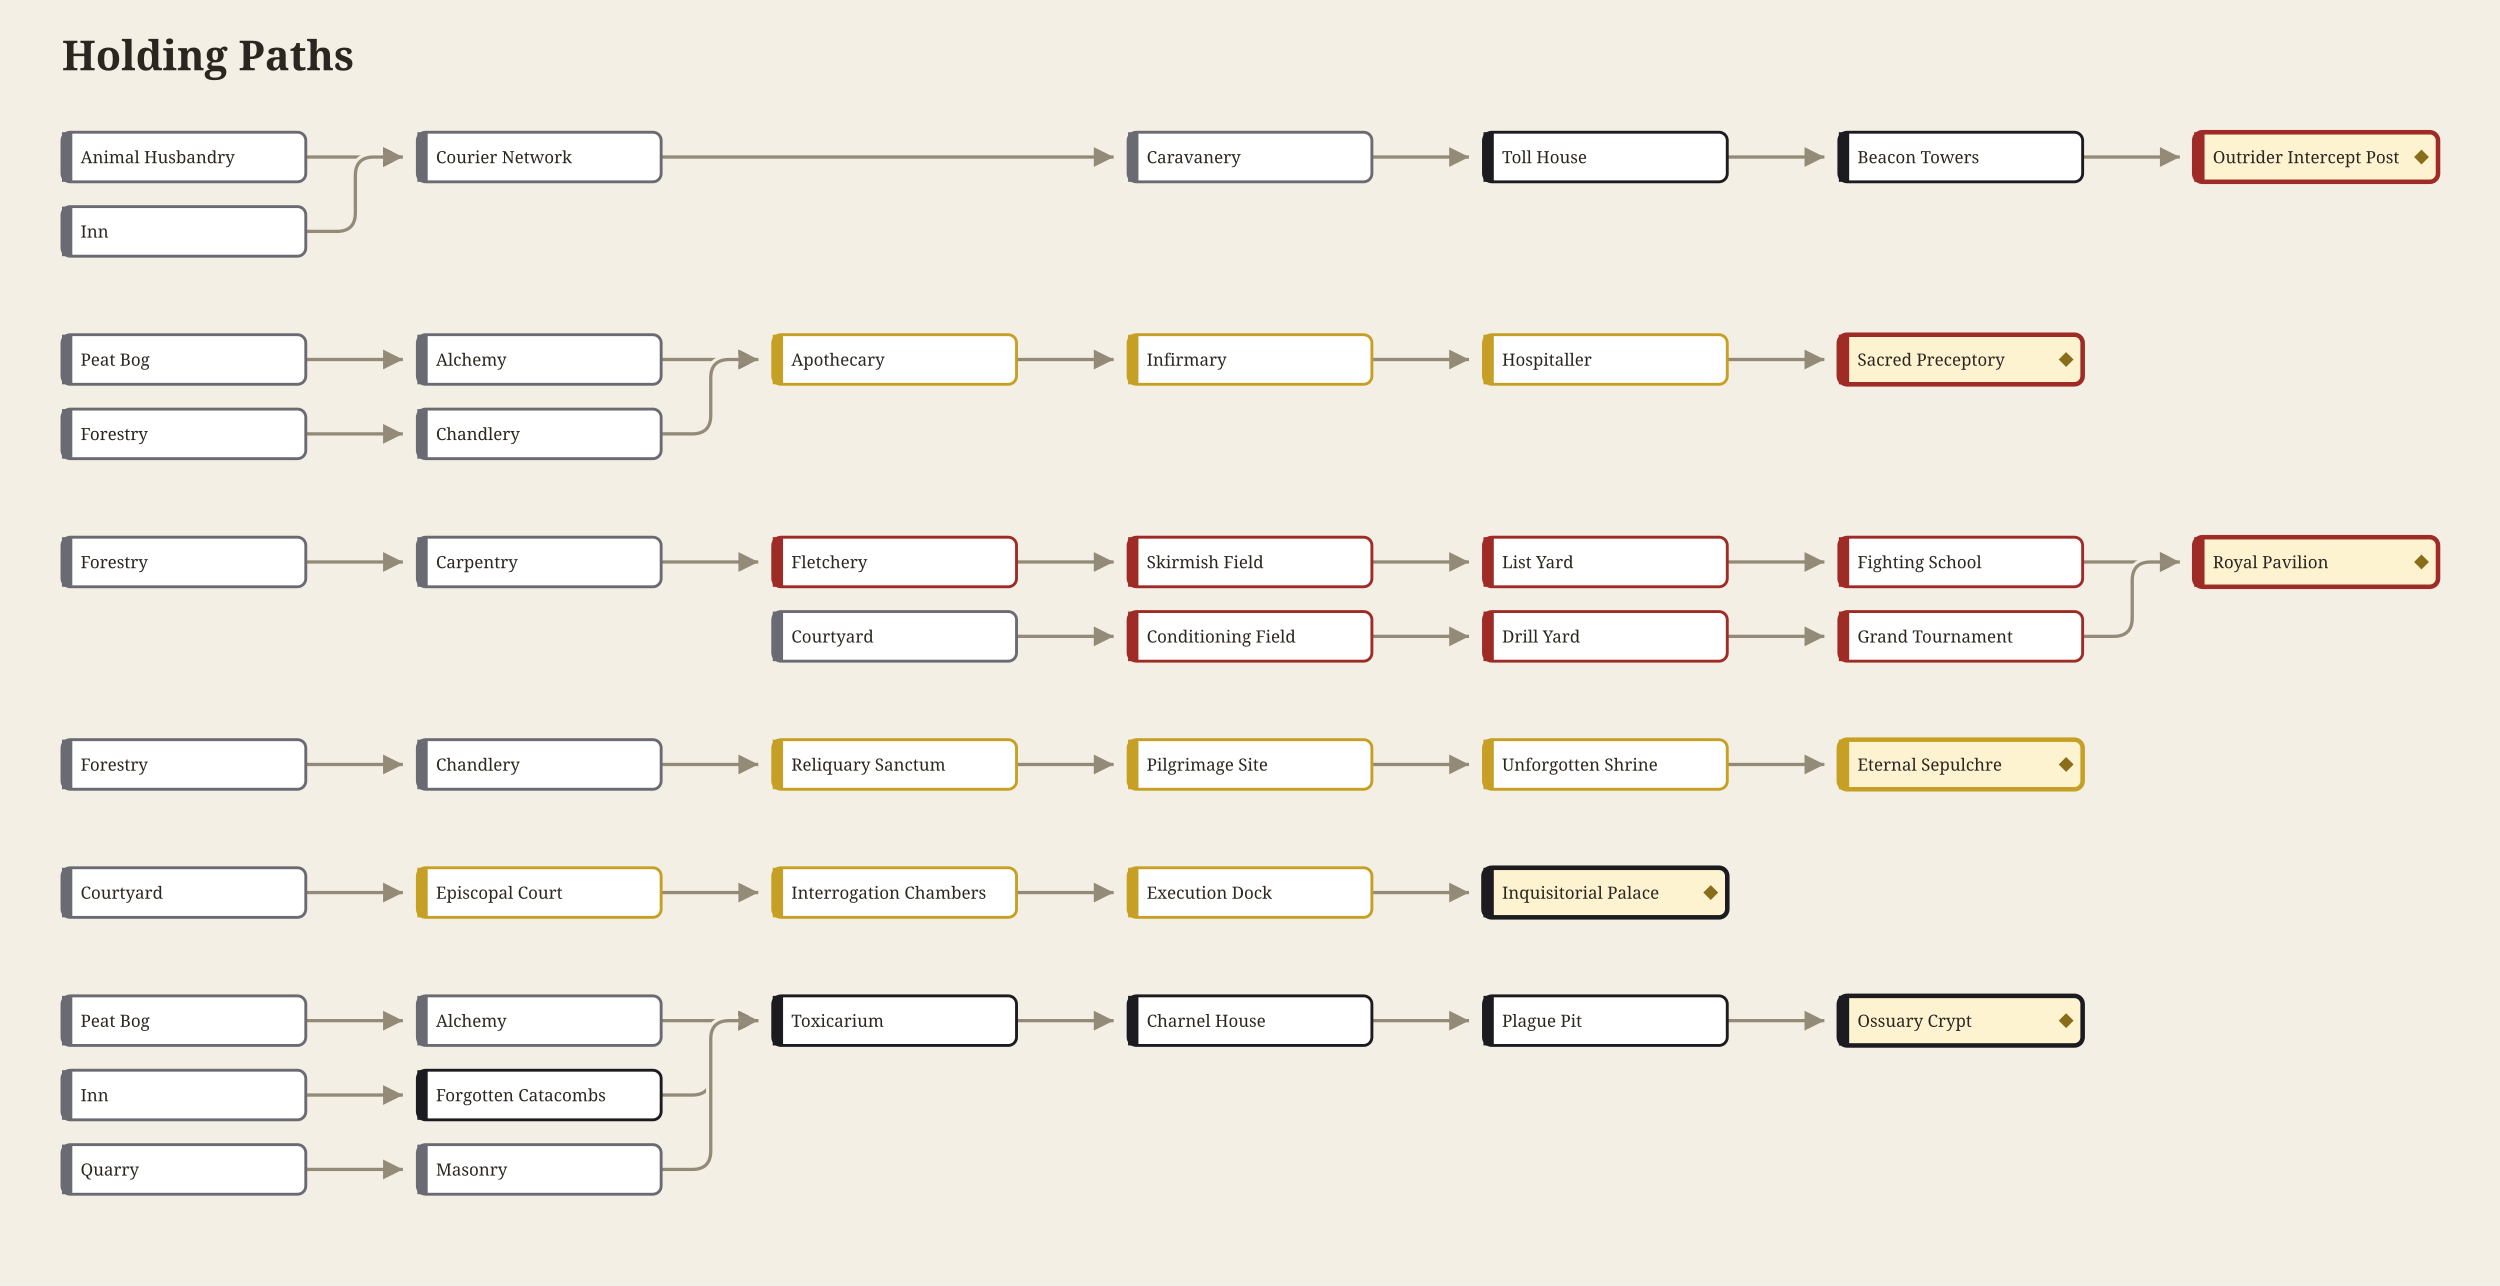
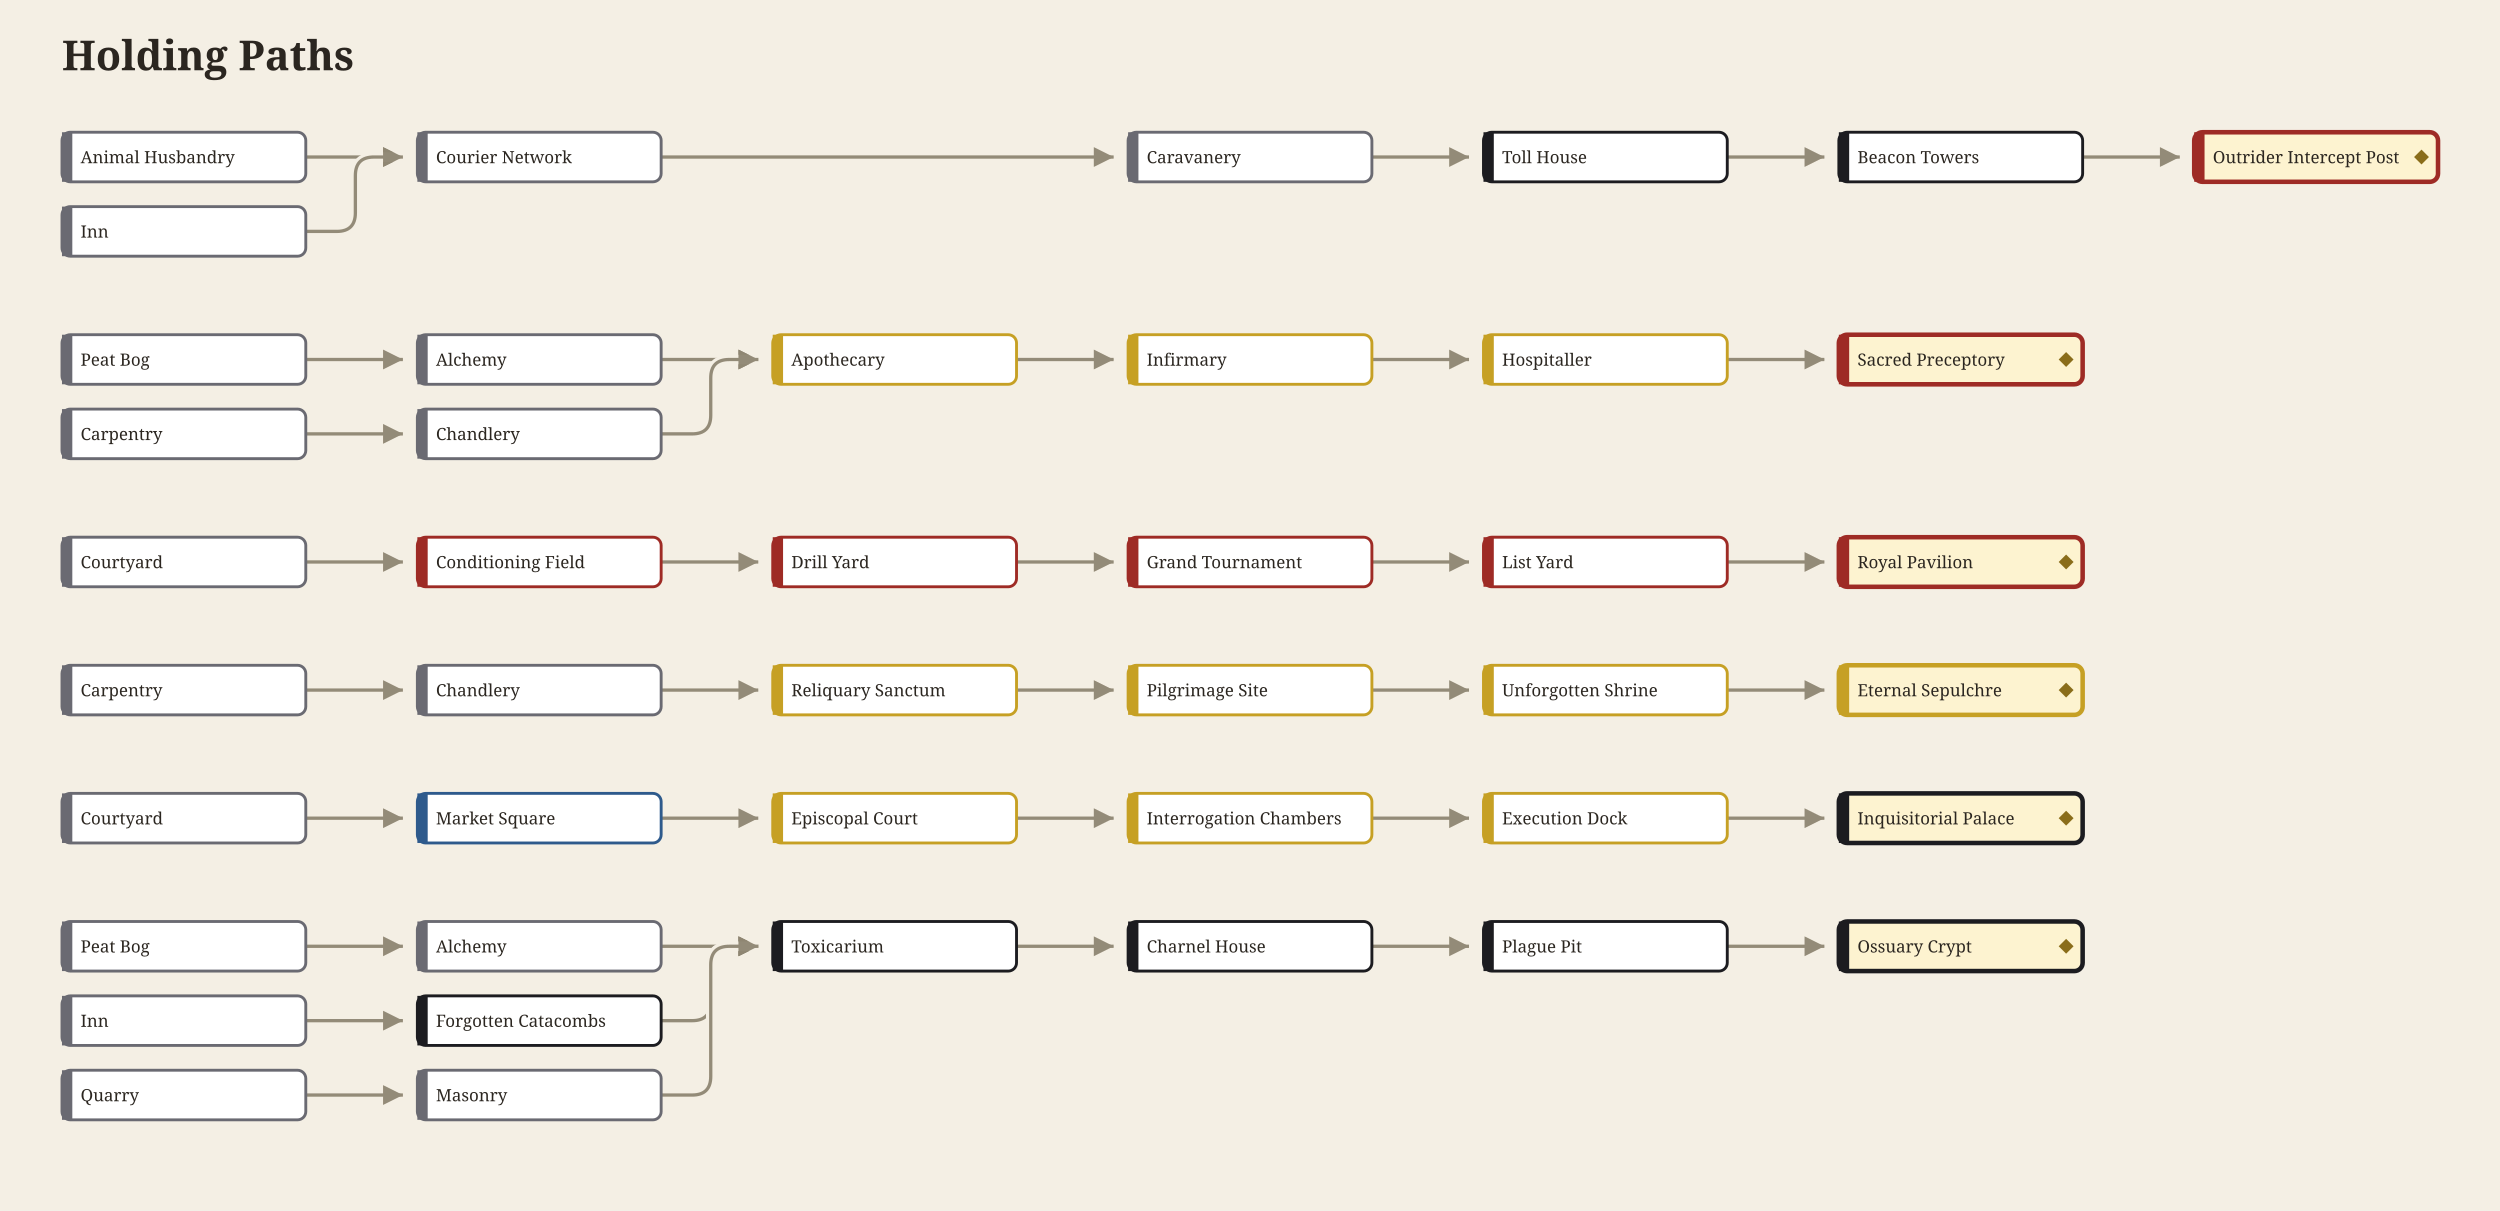
- <svg xmlns="http://www.w3.org/2000/svg" width="1210" height="622" viewBox="0 0 1210 622" font-family="Georgia, serif">
-   <rect width="1210" height="622" fill="#f4efe4" />
+ <svg xmlns="http://www.w3.org/2000/svg" width="1210" height="586" viewBox="0 0 1210 586" font-family="Georgia, serif">
+   <rect width="1210" height="586" fill="#f4efe4" />
  <defs>
    <marker id="arw-2E5A8C" markerWidth="7" markerHeight="7" refX="6" refY="3" orient="auto">
      <path d="M0,0 L6,3 L0,6 Z" fill="#2E5A8C" />
    </marker>
    <marker id="arw-9E2B25" markerWidth="7" markerHeight="7" refX="6" refY="3" orient="auto">
      <path d="M0,0 L6,3 L0,6 Z" fill="#9E2B25" />
    </marker>
    <marker id="arw-1c9c8c" markerWidth="7" markerHeight="7" refX="6" refY="3" orient="auto">
      <path d="M0,0 L6,3 L0,6 Z" fill="#1c9c8c" />
    </marker>
    <marker id="arw-C6A024" markerWidth="7" markerHeight="7" refX="6" refY="3" orient="auto">
      <path d="M0,0 L6,3 L0,6 Z" fill="#C6A024" />
    </marker>
    <marker id="arw-6A3D8F" markerWidth="7" markerHeight="7" refX="6" refY="3" orient="auto">
      <path d="M0,0 L6,3 L0,6 Z" fill="#6A3D8F" />
    </marker>
    <marker id="arw-CC6A1A" markerWidth="7" markerHeight="7" refX="6" refY="3" orient="auto">
      <path d="M0,0 L6,3 L0,6 Z" fill="#CC6A1A" />
    </marker>
    <marker id="arw-3a7d3a" markerWidth="7" markerHeight="7" refX="6" refY="3" orient="auto">
      <path d="M0,0 L6,3 L0,6 Z" fill="#3a7d3a" />
    </marker>
    <marker id="arw-b5347a" markerWidth="7" markerHeight="7" refX="6" refY="3" orient="auto">
      <path d="M0,0 L6,3 L0,6 Z" fill="#b5347a" />
    </marker>
    <marker id="arw-2b6f9e" markerWidth="7" markerHeight="7" refX="6" refY="3" orient="auto">
      <path d="M0,0 L6,3 L0,6 Z" fill="#2b6f9e" />
    </marker>
    <marker id="arw-8a6d1a" markerWidth="7" markerHeight="7" refX="6" refY="3" orient="auto">
      <path d="M0,0 L6,3 L0,6 Z" fill="#8a6d1a" />
    </marker>
    <marker id="arw-5f5647" markerWidth="7" markerHeight="7" refX="6" refY="3" orient="auto">
      <path d="M0,0 L6,3 L0,6 Z" fill="#5f5647" />
    </marker>
    <marker id="arw-7a2ea0" markerWidth="7" markerHeight="7" refX="6" refY="3" orient="auto">
      <path d="M0,0 L6,3 L0,6 Z" fill="#7a2ea0" />
    </marker>
    <marker id="arw-0f8a7e" markerWidth="7" markerHeight="7" refX="6" refY="3" orient="auto">
      <path d="M0,0 L6,3 L0,6 Z" fill="#0f8a7e" />
    </marker>
    <marker id="arw-a83232" markerWidth="7" markerHeight="7" refX="6" refY="3" orient="auto">
      <path d="M0,0 L6,3 L0,6 Z" fill="#a83232" />
    </marker>
    <marker id="arw-8f8672" markerWidth="7" markerHeight="7" refX="6" refY="3" orient="auto">
      <path d="M0,0 L6,3 L0,6 Z" fill="#8f8672" />
    </marker>
  </defs>
  <text x="30" y="34" font-size="20" font-weight="bold" fill="#2b2620">Holding Paths</text>
  <path d="M148,76 L195,76" fill="none" stroke="#f4efe4" stroke-width="4.6" opacity="1" />
  <path d="M148,76 L195,76" fill="none" stroke="#8f8672" stroke-width="1.6" opacity="0.95" marker-end="url(#arw-8f8672)" />
  <path d="M148,112 L163,112 Q172,112 172,103 L172,85 Q172,76 181,76 L195,76" fill="none" stroke="#f4efe4" stroke-width="4.6" opacity="1" />
  <path d="M148,112 L163,112 Q172,112 172,103 L172,85 Q172,76 181,76 L195,76" fill="none" stroke="#8f8672" stroke-width="1.6" opacity="0.95" marker-end="url(#arw-8f8672)" />
  <path d="M320,76 L539,76" fill="none" stroke="#f4efe4" stroke-width="4.6" opacity="1" />
  <path d="M320,76 L539,76" fill="none" stroke="#8f8672" stroke-width="1.6" opacity="0.95" marker-end="url(#arw-8f8672)" />
  <path d="M664,76 L711,76" fill="none" stroke="#f4efe4" stroke-width="4.6" opacity="1" />
  <path d="M664,76 L711,76" fill="none" stroke="#8f8672" stroke-width="1.6" opacity="0.95" marker-end="url(#arw-8f8672)" />
  <path d="M836,76 L883,76" fill="none" stroke="#f4efe4" stroke-width="4.6" opacity="1" />
  <path d="M836,76 L883,76" fill="none" stroke="#8f8672" stroke-width="1.6" opacity="0.95" marker-end="url(#arw-8f8672)" />
  <path d="M1008,76 L1055,76" fill="none" stroke="#f4efe4" stroke-width="4.6" opacity="1" />
  <path d="M1008,76 L1055,76" fill="none" stroke="#8f8672" stroke-width="1.6" opacity="0.95" marker-end="url(#arw-8f8672)" />
  <rect x="30" y="64" width="118" height="24" rx="4" fill="#ffffff" stroke="#6a6a72" stroke-width="1.4" />
  <rect x="30" y="64" width="5" height="24" fill="#6a6a72" />
  <text x="39" y="79" font-size="8.2" fill="#2b2620">Animal Husbandry</text>
  <rect x="30" y="100" width="118" height="24" rx="4" fill="#ffffff" stroke="#6a6a72" stroke-width="1.4" />
  <rect x="30" y="100" width="5" height="24" fill="#6a6a72" />
  <text x="39" y="115" font-size="8.2" fill="#2b2620">Inn</text>
  <rect x="202" y="64" width="118" height="24" rx="4" fill="#ffffff" stroke="#6a6a72" stroke-width="1.4" />
  <rect x="202" y="64" width="5" height="24" fill="#6a6a72" />
  <text x="211" y="79" font-size="8.2" fill="#2b2620">Courier Network</text>
  <rect x="546" y="64" width="118" height="24" rx="4" fill="#ffffff" stroke="#6a6a72" stroke-width="1.4" />
  <rect x="546" y="64" width="5" height="24" fill="#6a6a72" />
  <text x="555" y="79" font-size="8.2" fill="#2b2620">Caravanery</text>
  <rect x="718" y="64" width="118" height="24" rx="4" fill="#ffffff" stroke="#1c1c20" stroke-width="1.4" />
  <rect x="718" y="64" width="5" height="24" fill="#1c1c20" />
  <text x="727" y="79" font-size="8.2" fill="#2b2620">Toll House</text>
  <rect x="890" y="64" width="118" height="24" rx="4" fill="#ffffff" stroke="#1c1c20" stroke-width="1.4" />
  <rect x="890" y="64" width="5" height="24" fill="#1c1c20" />
  <text x="899" y="79" font-size="8.2" fill="#2b2620">Beacon Towers</text>
  <rect x="1062" y="64" width="118" height="24" rx="4" fill="#fdf3d0" stroke="#9E2B25" stroke-width="2.2" />
  <rect x="1062" y="64" width="5" height="24" fill="#9E2B25" />
  <text x="1071" y="79" font-size="8.2" fill="#2b2620">Outrider Intercept Post</text>
  <polygon points="1172.0,72.4 1175.6,76.0 1172.0,79.6 1168.4,76.0" fill="#8a6d1a" />
  <path d="M148,174 L195,174" fill="none" stroke="#f4efe4" stroke-width="4.6" opacity="1" />
  <path d="M148,174 L195,174" fill="none" stroke="#8f8672" stroke-width="1.6" opacity="0.95" marker-end="url(#arw-8f8672)" />
  <path d="M148,210 L195,210" fill="none" stroke="#f4efe4" stroke-width="4.6" opacity="1" />
  <path d="M148,210 L195,210" fill="none" stroke="#8f8672" stroke-width="1.6" opacity="0.95" marker-end="url(#arw-8f8672)" />
  <path d="M320,174 L367,174" fill="none" stroke="#f4efe4" stroke-width="4.6" opacity="1" />
  <path d="M320,174 L367,174" fill="none" stroke="#8f8672" stroke-width="1.6" opacity="0.95" marker-end="url(#arw-8f8672)" />
  <path d="M320,210 L335,210 Q344,210 344,201 L344,183 Q344,174 353,174 L367,174" fill="none" stroke="#f4efe4" stroke-width="4.6" opacity="1" />
  <path d="M320,210 L335,210 Q344,210 344,201 L344,183 Q344,174 353,174 L367,174" fill="none" stroke="#8f8672" stroke-width="1.6" opacity="0.95" marker-end="url(#arw-8f8672)" />
  <path d="M492,174 L539,174" fill="none" stroke="#f4efe4" stroke-width="4.6" opacity="1" />
  <path d="M492,174 L539,174" fill="none" stroke="#8f8672" stroke-width="1.6" opacity="0.95" marker-end="url(#arw-8f8672)" />
  <path d="M664,174 L711,174" fill="none" stroke="#f4efe4" stroke-width="4.6" opacity="1" />
  <path d="M664,174 L711,174" fill="none" stroke="#8f8672" stroke-width="1.6" opacity="0.95" marker-end="url(#arw-8f8672)" />
  <path d="M836,174 L883,174" fill="none" stroke="#f4efe4" stroke-width="4.6" opacity="1" />
  <path d="M836,174 L883,174" fill="none" stroke="#8f8672" stroke-width="1.6" opacity="0.95" marker-end="url(#arw-8f8672)" />
  <rect x="30" y="162" width="118" height="24" rx="4" fill="#ffffff" stroke="#6a6a72" stroke-width="1.4" />
  <rect x="30" y="162" width="5" height="24" fill="#6a6a72" />
  <text x="39" y="177" font-size="8.2" fill="#2b2620">Peat Bog</text>
  <rect x="30" y="198" width="118" height="24" rx="4" fill="#ffffff" stroke="#6a6a72" stroke-width="1.4" />
  <rect x="30" y="198" width="5" height="24" fill="#6a6a72" />
-   <text x="39" y="213" font-size="8.2" fill="#2b2620">Forestry</text>
+   <text x="39" y="213" font-size="8.2" fill="#2b2620">Carpentry</text>
  <rect x="202" y="162" width="118" height="24" rx="4" fill="#ffffff" stroke="#6a6a72" stroke-width="1.4" />
  <rect x="202" y="162" width="5" height="24" fill="#6a6a72" />
  <text x="211" y="177" font-size="8.2" fill="#2b2620">Alchemy</text>
  <rect x="202" y="198" width="118" height="24" rx="4" fill="#ffffff" stroke="#6a6a72" stroke-width="1.4" />
  <rect x="202" y="198" width="5" height="24" fill="#6a6a72" />
  <text x="211" y="213" font-size="8.2" fill="#2b2620">Chandlery</text>
  <rect x="374" y="162" width="118" height="24" rx="4" fill="#ffffff" stroke="#C6A024" stroke-width="1.4" />
  <rect x="374" y="162" width="5" height="24" fill="#C6A024" />
  <text x="383" y="177" font-size="8.2" fill="#2b2620">Apothecary</text>
  <rect x="546" y="162" width="118" height="24" rx="4" fill="#ffffff" stroke="#C6A024" stroke-width="1.4" />
  <rect x="546" y="162" width="5" height="24" fill="#C6A024" />
  <text x="555" y="177" font-size="8.2" fill="#2b2620">Infirmary</text>
  <rect x="718" y="162" width="118" height="24" rx="4" fill="#ffffff" stroke="#C6A024" stroke-width="1.4" />
  <rect x="718" y="162" width="5" height="24" fill="#C6A024" />
  <text x="727" y="177" font-size="8.2" fill="#2b2620">Hospitaller</text>
  <rect x="890" y="162" width="118" height="24" rx="4" fill="#fdf3d0" stroke="#9E2B25" stroke-width="2.2" />
  <rect x="890" y="162" width="5" height="24" fill="#9E2B25" />
  <text x="899" y="177" font-size="8.2" fill="#2b2620">Sacred Preceptory</text>
  <polygon points="1000.0,170.4 1003.6,174.0 1000.0,177.6 996.4,174.0" fill="#8a6d1a" />
  <path d="M148,272 L195,272" fill="none" stroke="#f4efe4" stroke-width="4.6" opacity="1" />
  <path d="M148,272 L195,272" fill="none" stroke="#8f8672" stroke-width="1.6" opacity="0.95" marker-end="url(#arw-8f8672)" />
  <path d="M320,272 L367,272" fill="none" stroke="#f4efe4" stroke-width="4.6" opacity="1" />
  <path d="M320,272 L367,272" fill="none" stroke="#8f8672" stroke-width="1.6" opacity="0.95" marker-end="url(#arw-8f8672)" />
  <path d="M492,272 L539,272" fill="none" stroke="#f4efe4" stroke-width="4.6" opacity="1" />
  <path d="M492,272 L539,272" fill="none" stroke="#8f8672" stroke-width="1.6" opacity="0.95" marker-end="url(#arw-8f8672)" />
-   <path d="M492,308 L539,308" fill="none" stroke="#f4efe4" stroke-width="4.6" opacity="1" />
-   <path d="M492,308 L539,308" fill="none" stroke="#8f8672" stroke-width="1.6" opacity="0.95" marker-end="url(#arw-8f8672)" />
  <path d="M664,272 L711,272" fill="none" stroke="#f4efe4" stroke-width="4.6" opacity="1" />
  <path d="M664,272 L711,272" fill="none" stroke="#8f8672" stroke-width="1.6" opacity="0.95" marker-end="url(#arw-8f8672)" />
-   <path d="M664,308 L711,308" fill="none" stroke="#f4efe4" stroke-width="4.6" opacity="1" />
-   <path d="M664,308 L711,308" fill="none" stroke="#8f8672" stroke-width="1.6" opacity="0.95" marker-end="url(#arw-8f8672)" />
  <path d="M836,272 L883,272" fill="none" stroke="#f4efe4" stroke-width="4.6" opacity="1" />
  <path d="M836,272 L883,272" fill="none" stroke="#8f8672" stroke-width="1.6" opacity="0.95" marker-end="url(#arw-8f8672)" />
-   <path d="M836,308 L883,308" fill="none" stroke="#f4efe4" stroke-width="4.6" opacity="1" />
-   <path d="M836,308 L883,308" fill="none" stroke="#8f8672" stroke-width="1.6" opacity="0.95" marker-end="url(#arw-8f8672)" />
-   <path d="M1008,272 L1055,272" fill="none" stroke="#f4efe4" stroke-width="4.6" opacity="1" />
-   <path d="M1008,272 L1055,272" fill="none" stroke="#8f8672" stroke-width="1.6" opacity="0.95" marker-end="url(#arw-8f8672)" />
-   <path d="M1008,308 L1023,308 Q1032,308 1032,299 L1032,281 Q1032,272 1041,272 L1055,272" fill="none" stroke="#f4efe4" stroke-width="4.6" opacity="1" />
-   <path d="M1008,308 L1023,308 Q1032,308 1032,299 L1032,281 Q1032,272 1041,272 L1055,272" fill="none" stroke="#8f8672" stroke-width="1.6" opacity="0.95" marker-end="url(#arw-8f8672)" />
  <rect x="30" y="260" width="118" height="24" rx="4" fill="#ffffff" stroke="#6a6a72" stroke-width="1.4" />
  <rect x="30" y="260" width="5" height="24" fill="#6a6a72" />
-   <text x="39" y="275" font-size="8.2" fill="#2b2620">Forestry</text>
-   <rect x="202" y="260" width="118" height="24" rx="4" fill="#ffffff" stroke="#6a6a72" stroke-width="1.4" />
-   <rect x="202" y="260" width="5" height="24" fill="#6a6a72" />
-   <text x="211" y="275" font-size="8.2" fill="#2b2620">Carpentry</text>
+   <text x="39" y="275" font-size="8.2" fill="#2b2620">Courtyard</text>
+   <rect x="202" y="260" width="118" height="24" rx="4" fill="#ffffff" stroke="#9E2B25" stroke-width="1.4" />
+   <rect x="202" y="260" width="5" height="24" fill="#9E2B25" />
+   <text x="211" y="275" font-size="8.2" fill="#2b2620">Conditioning Field</text>
  <rect x="374" y="260" width="118" height="24" rx="4" fill="#ffffff" stroke="#9E2B25" stroke-width="1.4" />
  <rect x="374" y="260" width="5" height="24" fill="#9E2B25" />
-   <text x="383" y="275" font-size="8.2" fill="#2b2620">Fletchery</text>
-   <rect x="374" y="296" width="118" height="24" rx="4" fill="#ffffff" stroke="#6a6a72" stroke-width="1.4" />
-   <rect x="374" y="296" width="5" height="24" fill="#6a6a72" />
-   <text x="383" y="311" font-size="8.2" fill="#2b2620">Courtyard</text>
+   <text x="383" y="275" font-size="8.2" fill="#2b2620">Drill Yard</text>
  <rect x="546" y="260" width="118" height="24" rx="4" fill="#ffffff" stroke="#9E2B25" stroke-width="1.4" />
  <rect x="546" y="260" width="5" height="24" fill="#9E2B25" />
-   <text x="555" y="275" font-size="8.2" fill="#2b2620">Skirmish Field</text>
-   <rect x="546" y="296" width="118" height="24" rx="4" fill="#ffffff" stroke="#9E2B25" stroke-width="1.4" />
-   <rect x="546" y="296" width="5" height="24" fill="#9E2B25" />
-   <text x="555" y="311" font-size="8.2" fill="#2b2620">Conditioning Field</text>
+   <text x="555" y="275" font-size="8.2" fill="#2b2620">Grand Tournament</text>
  <rect x="718" y="260" width="118" height="24" rx="4" fill="#ffffff" stroke="#9E2B25" stroke-width="1.4" />
  <rect x="718" y="260" width="5" height="24" fill="#9E2B25" />
  <text x="727" y="275" font-size="8.2" fill="#2b2620">List Yard</text>
-   <rect x="718" y="296" width="118" height="24" rx="4" fill="#ffffff" stroke="#9E2B25" stroke-width="1.4" />
-   <rect x="718" y="296" width="5" height="24" fill="#9E2B25" />
-   <text x="727" y="311" font-size="8.2" fill="#2b2620">Drill Yard</text>
-   <rect x="890" y="260" width="118" height="24" rx="4" fill="#ffffff" stroke="#9E2B25" stroke-width="1.4" />
+   <rect x="890" y="260" width="118" height="24" rx="4" fill="#fdf3d0" stroke="#9E2B25" stroke-width="2.2" />
  <rect x="890" y="260" width="5" height="24" fill="#9E2B25" />
-   <text x="899" y="275" font-size="8.2" fill="#2b2620">Fighting School</text>
-   <rect x="890" y="296" width="118" height="24" rx="4" fill="#ffffff" stroke="#9E2B25" stroke-width="1.4" />
-   <rect x="890" y="296" width="5" height="24" fill="#9E2B25" />
-   <text x="899" y="311" font-size="8.2" fill="#2b2620">Grand Tournament</text>
-   <rect x="1062" y="260" width="118" height="24" rx="4" fill="#fdf3d0" stroke="#9E2B25" stroke-width="2.2" />
-   <rect x="1062" y="260" width="5" height="24" fill="#9E2B25" />
-   <text x="1071" y="275" font-size="8.2" fill="#2b2620">Royal Pavilion</text>
-   <polygon points="1172.0,268.4 1175.6,272.0 1172.0,275.6 1168.4,272.0" fill="#8a6d1a" />
-   <path d="M148,370 L195,370" fill="none" stroke="#f4efe4" stroke-width="4.6" opacity="1" />
-   <path d="M148,370 L195,370" fill="none" stroke="#8f8672" stroke-width="1.6" opacity="0.95" marker-end="url(#arw-8f8672)" />
-   <path d="M320,370 L367,370" fill="none" stroke="#f4efe4" stroke-width="4.6" opacity="1" />
-   <path d="M320,370 L367,370" fill="none" stroke="#8f8672" stroke-width="1.6" opacity="0.95" marker-end="url(#arw-8f8672)" />
-   <path d="M492,370 L539,370" fill="none" stroke="#f4efe4" stroke-width="4.6" opacity="1" />
-   <path d="M492,370 L539,370" fill="none" stroke="#8f8672" stroke-width="1.6" opacity="0.95" marker-end="url(#arw-8f8672)" />
-   <path d="M664,370 L711,370" fill="none" stroke="#f4efe4" stroke-width="4.6" opacity="1" />
-   <path d="M664,370 L711,370" fill="none" stroke="#8f8672" stroke-width="1.6" opacity="0.95" marker-end="url(#arw-8f8672)" />
-   <path d="M836,370 L883,370" fill="none" stroke="#f4efe4" stroke-width="4.6" opacity="1" />
-   <path d="M836,370 L883,370" fill="none" stroke="#8f8672" stroke-width="1.6" opacity="0.95" marker-end="url(#arw-8f8672)" />
-   <rect x="30" y="358" width="118" height="24" rx="4" fill="#ffffff" stroke="#6a6a72" stroke-width="1.4" />
-   <rect x="30" y="358" width="5" height="24" fill="#6a6a72" />
-   <text x="39" y="373" font-size="8.2" fill="#2b2620">Forestry</text>
-   <rect x="202" y="358" width="118" height="24" rx="4" fill="#ffffff" stroke="#6a6a72" stroke-width="1.4" />
-   <rect x="202" y="358" width="5" height="24" fill="#6a6a72" />
-   <text x="211" y="373" font-size="8.2" fill="#2b2620">Chandlery</text>
-   <rect x="374" y="358" width="118" height="24" rx="4" fill="#ffffff" stroke="#C6A024" stroke-width="1.4" />
-   <rect x="374" y="358" width="5" height="24" fill="#C6A024" />
-   <text x="383" y="373" font-size="8.2" fill="#2b2620">Reliquary Sanctum</text>
-   <rect x="546" y="358" width="118" height="24" rx="4" fill="#ffffff" stroke="#C6A024" stroke-width="1.4" />
-   <rect x="546" y="358" width="5" height="24" fill="#C6A024" />
-   <text x="555" y="373" font-size="8.2" fill="#2b2620">Pilgrimage Site</text>
-   <rect x="718" y="358" width="118" height="24" rx="4" fill="#ffffff" stroke="#C6A024" stroke-width="1.4" />
-   <rect x="718" y="358" width="5" height="24" fill="#C6A024" />
-   <text x="727" y="373" font-size="8.2" fill="#2b2620">Unforgotten Shrine</text>
-   <rect x="890" y="358" width="118" height="24" rx="4" fill="#fdf3d0" stroke="#C6A024" stroke-width="2.2" />
-   <rect x="890" y="358" width="5" height="24" fill="#C6A024" />
-   <text x="899" y="373" font-size="8.2" fill="#2b2620">Eternal Sepulchre</text>
-   <polygon points="1000.0,366.4 1003.6,370.0 1000.0,373.6 996.4,370.0" fill="#8a6d1a" />
-   <path d="M148,432 L195,432" fill="none" stroke="#f4efe4" stroke-width="4.6" opacity="1" />
-   <path d="M148,432 L195,432" fill="none" stroke="#8f8672" stroke-width="1.6" opacity="0.95" marker-end="url(#arw-8f8672)" />
-   <path d="M320,432 L367,432" fill="none" stroke="#f4efe4" stroke-width="4.6" opacity="1" />
-   <path d="M320,432 L367,432" fill="none" stroke="#8f8672" stroke-width="1.6" opacity="0.95" marker-end="url(#arw-8f8672)" />
-   <path d="M492,432 L539,432" fill="none" stroke="#f4efe4" stroke-width="4.6" opacity="1" />
-   <path d="M492,432 L539,432" fill="none" stroke="#8f8672" stroke-width="1.6" opacity="0.95" marker-end="url(#arw-8f8672)" />
-   <path d="M664,432 L711,432" fill="none" stroke="#f4efe4" stroke-width="4.6" opacity="1" />
-   <path d="M664,432 L711,432" fill="none" stroke="#8f8672" stroke-width="1.6" opacity="0.95" marker-end="url(#arw-8f8672)" />
-   <rect x="30" y="420" width="118" height="24" rx="4" fill="#ffffff" stroke="#6a6a72" stroke-width="1.4" />
-   <rect x="30" y="420" width="5" height="24" fill="#6a6a72" />
-   <text x="39" y="435" font-size="8.2" fill="#2b2620">Courtyard</text>
-   <rect x="202" y="420" width="118" height="24" rx="4" fill="#ffffff" stroke="#C6A024" stroke-width="1.4" />
-   <rect x="202" y="420" width="5" height="24" fill="#C6A024" />
-   <text x="211" y="435" font-size="8.2" fill="#2b2620">Episcopal Court</text>
-   <rect x="374" y="420" width="118" height="24" rx="4" fill="#ffffff" stroke="#C6A024" stroke-width="1.4" />
-   <rect x="374" y="420" width="5" height="24" fill="#C6A024" />
-   <text x="383" y="435" font-size="8.2" fill="#2b2620">Interrogation Chambers</text>
-   <rect x="546" y="420" width="118" height="24" rx="4" fill="#ffffff" stroke="#C6A024" stroke-width="1.4" />
-   <rect x="546" y="420" width="5" height="24" fill="#C6A024" />
-   <text x="555" y="435" font-size="8.2" fill="#2b2620">Execution Dock</text>
-   <rect x="718" y="420" width="118" height="24" rx="4" fill="#fdf3d0" stroke="#1c1c20" stroke-width="2.2" />
-   <rect x="718" y="420" width="5" height="24" fill="#1c1c20" />
-   <text x="727" y="435" font-size="8.2" fill="#2b2620">Inquisitorial Palace</text>
-   <polygon points="828.0,428.4 831.6,432.0 828.0,435.6 824.4,432.0" fill="#8a6d1a" />
+   <text x="899" y="275" font-size="8.2" fill="#2b2620">Royal Pavilion</text>
+   <polygon points="1000.0,268.4 1003.6,272.0 1000.0,275.6 996.4,272.0" fill="#8a6d1a" />
+   <path d="M148,334 L195,334" fill="none" stroke="#f4efe4" stroke-width="4.6" opacity="1" />
+   <path d="M148,334 L195,334" fill="none" stroke="#8f8672" stroke-width="1.6" opacity="0.95" marker-end="url(#arw-8f8672)" />
+   <path d="M320,334 L367,334" fill="none" stroke="#f4efe4" stroke-width="4.6" opacity="1" />
+   <path d="M320,334 L367,334" fill="none" stroke="#8f8672" stroke-width="1.6" opacity="0.95" marker-end="url(#arw-8f8672)" />
+   <path d="M492,334 L539,334" fill="none" stroke="#f4efe4" stroke-width="4.6" opacity="1" />
+   <path d="M492,334 L539,334" fill="none" stroke="#8f8672" stroke-width="1.6" opacity="0.95" marker-end="url(#arw-8f8672)" />
+   <path d="M664,334 L711,334" fill="none" stroke="#f4efe4" stroke-width="4.6" opacity="1" />
+   <path d="M664,334 L711,334" fill="none" stroke="#8f8672" stroke-width="1.6" opacity="0.95" marker-end="url(#arw-8f8672)" />
+   <path d="M836,334 L883,334" fill="none" stroke="#f4efe4" stroke-width="4.6" opacity="1" />
+   <path d="M836,334 L883,334" fill="none" stroke="#8f8672" stroke-width="1.6" opacity="0.95" marker-end="url(#arw-8f8672)" />
+   <rect x="30" y="322" width="118" height="24" rx="4" fill="#ffffff" stroke="#6a6a72" stroke-width="1.4" />
+   <rect x="30" y="322" width="5" height="24" fill="#6a6a72" />
+   <text x="39" y="337" font-size="8.2" fill="#2b2620">Carpentry</text>
+   <rect x="202" y="322" width="118" height="24" rx="4" fill="#ffffff" stroke="#6a6a72" stroke-width="1.4" />
+   <rect x="202" y="322" width="5" height="24" fill="#6a6a72" />
+   <text x="211" y="337" font-size="8.2" fill="#2b2620">Chandlery</text>
+   <rect x="374" y="322" width="118" height="24" rx="4" fill="#ffffff" stroke="#C6A024" stroke-width="1.4" />
+   <rect x="374" y="322" width="5" height="24" fill="#C6A024" />
+   <text x="383" y="337" font-size="8.2" fill="#2b2620">Reliquary Sanctum</text>
+   <rect x="546" y="322" width="118" height="24" rx="4" fill="#ffffff" stroke="#C6A024" stroke-width="1.4" />
+   <rect x="546" y="322" width="5" height="24" fill="#C6A024" />
+   <text x="555" y="337" font-size="8.2" fill="#2b2620">Pilgrimage Site</text>
+   <rect x="718" y="322" width="118" height="24" rx="4" fill="#ffffff" stroke="#C6A024" stroke-width="1.4" />
+   <rect x="718" y="322" width="5" height="24" fill="#C6A024" />
+   <text x="727" y="337" font-size="8.2" fill="#2b2620">Unforgotten Shrine</text>
+   <rect x="890" y="322" width="118" height="24" rx="4" fill="#fdf3d0" stroke="#C6A024" stroke-width="2.2" />
+   <rect x="890" y="322" width="5" height="24" fill="#C6A024" />
+   <text x="899" y="337" font-size="8.2" fill="#2b2620">Eternal Sepulchre</text>
+   <polygon points="1000.0,330.4 1003.6,334.0 1000.0,337.6 996.4,334.0" fill="#8a6d1a" />
+   <path d="M148,396 L195,396" fill="none" stroke="#f4efe4" stroke-width="4.6" opacity="1" />
+   <path d="M148,396 L195,396" fill="none" stroke="#8f8672" stroke-width="1.6" opacity="0.95" marker-end="url(#arw-8f8672)" />
+   <path d="M320,396 L367,396" fill="none" stroke="#f4efe4" stroke-width="4.6" opacity="1" />
+   <path d="M320,396 L367,396" fill="none" stroke="#8f8672" stroke-width="1.6" opacity="0.95" marker-end="url(#arw-8f8672)" />
+   <path d="M492,396 L539,396" fill="none" stroke="#f4efe4" stroke-width="4.6" opacity="1" />
+   <path d="M492,396 L539,396" fill="none" stroke="#8f8672" stroke-width="1.6" opacity="0.95" marker-end="url(#arw-8f8672)" />
+   <path d="M664,396 L711,396" fill="none" stroke="#f4efe4" stroke-width="4.6" opacity="1" />
+   <path d="M664,396 L711,396" fill="none" stroke="#8f8672" stroke-width="1.6" opacity="0.95" marker-end="url(#arw-8f8672)" />
+   <path d="M836,396 L883,396" fill="none" stroke="#f4efe4" stroke-width="4.6" opacity="1" />
+   <path d="M836,396 L883,396" fill="none" stroke="#8f8672" stroke-width="1.6" opacity="0.95" marker-end="url(#arw-8f8672)" />
+   <rect x="30" y="384" width="118" height="24" rx="4" fill="#ffffff" stroke="#6a6a72" stroke-width="1.4" />
+   <rect x="30" y="384" width="5" height="24" fill="#6a6a72" />
+   <text x="39" y="399" font-size="8.2" fill="#2b2620">Courtyard</text>
+   <rect x="202" y="384" width="118" height="24" rx="4" fill="#ffffff" stroke="#2E5A8C" stroke-width="1.4" />
+   <rect x="202" y="384" width="5" height="24" fill="#2E5A8C" />
+   <text x="211" y="399" font-size="8.2" fill="#2b2620">Market Square</text>
+   <rect x="374" y="384" width="118" height="24" rx="4" fill="#ffffff" stroke="#C6A024" stroke-width="1.4" />
+   <rect x="374" y="384" width="5" height="24" fill="#C6A024" />
+   <text x="383" y="399" font-size="8.2" fill="#2b2620">Episcopal Court</text>
+   <rect x="546" y="384" width="118" height="24" rx="4" fill="#ffffff" stroke="#C6A024" stroke-width="1.4" />
+   <rect x="546" y="384" width="5" height="24" fill="#C6A024" />
+   <text x="555" y="399" font-size="8.2" fill="#2b2620">Interrogation Chambers</text>
+   <rect x="718" y="384" width="118" height="24" rx="4" fill="#ffffff" stroke="#C6A024" stroke-width="1.4" />
+   <rect x="718" y="384" width="5" height="24" fill="#C6A024" />
+   <text x="727" y="399" font-size="8.2" fill="#2b2620">Execution Dock</text>
+   <rect x="890" y="384" width="118" height="24" rx="4" fill="#fdf3d0" stroke="#1c1c20" stroke-width="2.2" />
+   <rect x="890" y="384" width="5" height="24" fill="#1c1c20" />
+   <text x="899" y="399" font-size="8.2" fill="#2b2620">Inquisitorial Palace</text>
+   <polygon points="1000.0,392.4 1003.6,396.0 1000.0,399.6 996.4,396.0" fill="#8a6d1a" />
+   <path d="M148,458 L195,458" fill="none" stroke="#f4efe4" stroke-width="4.6" opacity="1" />
+   <path d="M148,458 L195,458" fill="none" stroke="#8f8672" stroke-width="1.6" opacity="0.95" marker-end="url(#arw-8f8672)" />
  <path d="M148,494 L195,494" fill="none" stroke="#f4efe4" stroke-width="4.6" opacity="1" />
  <path d="M148,494 L195,494" fill="none" stroke="#8f8672" stroke-width="1.6" opacity="0.95" marker-end="url(#arw-8f8672)" />
  <path d="M148,530 L195,530" fill="none" stroke="#f4efe4" stroke-width="4.6" opacity="1" />
  <path d="M148,530 L195,530" fill="none" stroke="#8f8672" stroke-width="1.6" opacity="0.95" marker-end="url(#arw-8f8672)" />
-   <path d="M148,566 L195,566" fill="none" stroke="#f4efe4" stroke-width="4.6" opacity="1" />
-   <path d="M148,566 L195,566" fill="none" stroke="#8f8672" stroke-width="1.6" opacity="0.95" marker-end="url(#arw-8f8672)" />
-   <path d="M320,494 L367,494" fill="none" stroke="#f4efe4" stroke-width="4.6" opacity="1" />
-   <path d="M320,494 L367,494" fill="none" stroke="#8f8672" stroke-width="1.6" opacity="0.95" marker-end="url(#arw-8f8672)" />
-   <path d="M320,530 L335,530 Q344,530 344,521 L344,503 Q344,494 353,494 L367,494" fill="none" stroke="#f4efe4" stroke-width="4.6" opacity="1" />
-   <path d="M320,530 L335,530 Q344,530 344,521 L344,503 Q344,494 353,494 L367,494" fill="none" stroke="#8f8672" stroke-width="1.6" opacity="0.95" marker-end="url(#arw-8f8672)" />
-   <path d="M320,566 L335,566 Q344,566 344,557 L344,503 Q344,494 353,494 L367,494" fill="none" stroke="#f4efe4" stroke-width="4.6" opacity="1" />
-   <path d="M320,566 L335,566 Q344,566 344,557 L344,503 Q344,494 353,494 L367,494" fill="none" stroke="#8f8672" stroke-width="1.6" opacity="0.95" marker-end="url(#arw-8f8672)" />
-   <path d="M492,494 L539,494" fill="none" stroke="#f4efe4" stroke-width="4.6" opacity="1" />
-   <path d="M492,494 L539,494" fill="none" stroke="#8f8672" stroke-width="1.6" opacity="0.95" marker-end="url(#arw-8f8672)" />
-   <path d="M664,494 L711,494" fill="none" stroke="#f4efe4" stroke-width="4.6" opacity="1" />
-   <path d="M664,494 L711,494" fill="none" stroke="#8f8672" stroke-width="1.6" opacity="0.95" marker-end="url(#arw-8f8672)" />
-   <path d="M836,494 L883,494" fill="none" stroke="#f4efe4" stroke-width="4.6" opacity="1" />
-   <path d="M836,494 L883,494" fill="none" stroke="#8f8672" stroke-width="1.6" opacity="0.95" marker-end="url(#arw-8f8672)" />
+   <path d="M320,458 L367,458" fill="none" stroke="#f4efe4" stroke-width="4.6" opacity="1" />
+   <path d="M320,458 L367,458" fill="none" stroke="#8f8672" stroke-width="1.6" opacity="0.95" marker-end="url(#arw-8f8672)" />
+   <path d="M320,494 L335,494 Q344,494 344,485 L344,467 Q344,458 353,458 L367,458" fill="none" stroke="#f4efe4" stroke-width="4.6" opacity="1" />
+   <path d="M320,494 L335,494 Q344,494 344,485 L344,467 Q344,458 353,458 L367,458" fill="none" stroke="#8f8672" stroke-width="1.6" opacity="0.95" marker-end="url(#arw-8f8672)" />
+   <path d="M320,530 L335,530 Q344,530 344,521 L344,467 Q344,458 353,458 L367,458" fill="none" stroke="#f4efe4" stroke-width="4.6" opacity="1" />
+   <path d="M320,530 L335,530 Q344,530 344,521 L344,467 Q344,458 353,458 L367,458" fill="none" stroke="#8f8672" stroke-width="1.6" opacity="0.95" marker-end="url(#arw-8f8672)" />
+   <path d="M492,458 L539,458" fill="none" stroke="#f4efe4" stroke-width="4.6" opacity="1" />
+   <path d="M492,458 L539,458" fill="none" stroke="#8f8672" stroke-width="1.6" opacity="0.95" marker-end="url(#arw-8f8672)" />
+   <path d="M664,458 L711,458" fill="none" stroke="#f4efe4" stroke-width="4.6" opacity="1" />
+   <path d="M664,458 L711,458" fill="none" stroke="#8f8672" stroke-width="1.6" opacity="0.95" marker-end="url(#arw-8f8672)" />
+   <path d="M836,458 L883,458" fill="none" stroke="#f4efe4" stroke-width="4.6" opacity="1" />
+   <path d="M836,458 L883,458" fill="none" stroke="#8f8672" stroke-width="1.6" opacity="0.95" marker-end="url(#arw-8f8672)" />
+   <rect x="30" y="446" width="118" height="24" rx="4" fill="#ffffff" stroke="#6a6a72" stroke-width="1.4" />
+   <rect x="30" y="446" width="5" height="24" fill="#6a6a72" />
+   <text x="39" y="461" font-size="8.2" fill="#2b2620">Peat Bog</text>
  <rect x="30" y="482" width="118" height="24" rx="4" fill="#ffffff" stroke="#6a6a72" stroke-width="1.4" />
  <rect x="30" y="482" width="5" height="24" fill="#6a6a72" />
-   <text x="39" y="497" font-size="8.2" fill="#2b2620">Peat Bog</text>
+   <text x="39" y="497" font-size="8.2" fill="#2b2620">Inn</text>
  <rect x="30" y="518" width="118" height="24" rx="4" fill="#ffffff" stroke="#6a6a72" stroke-width="1.4" />
  <rect x="30" y="518" width="5" height="24" fill="#6a6a72" />
-   <text x="39" y="533" font-size="8.2" fill="#2b2620">Inn</text>
-   <rect x="30" y="554" width="118" height="24" rx="4" fill="#ffffff" stroke="#6a6a72" stroke-width="1.4" />
-   <rect x="30" y="554" width="5" height="24" fill="#6a6a72" />
-   <text x="39" y="569" font-size="8.2" fill="#2b2620">Quarry</text>
-   <rect x="202" y="482" width="118" height="24" rx="4" fill="#ffffff" stroke="#6a6a72" stroke-width="1.4" />
-   <rect x="202" y="482" width="5" height="24" fill="#6a6a72" />
-   <text x="211" y="497" font-size="8.2" fill="#2b2620">Alchemy</text>
-   <rect x="202" y="518" width="118" height="24" rx="4" fill="#ffffff" stroke="#1c1c20" stroke-width="1.4" />
-   <rect x="202" y="518" width="5" height="24" fill="#1c1c20" />
-   <text x="211" y="533" font-size="8.2" fill="#2b2620">Forgotten Catacombs</text>
-   <rect x="202" y="554" width="118" height="24" rx="4" fill="#ffffff" stroke="#6a6a72" stroke-width="1.4" />
-   <rect x="202" y="554" width="5" height="24" fill="#6a6a72" />
-   <text x="211" y="569" font-size="8.2" fill="#2b2620">Masonry</text>
-   <rect x="374" y="482" width="118" height="24" rx="4" fill="#ffffff" stroke="#1c1c20" stroke-width="1.4" />
-   <rect x="374" y="482" width="5" height="24" fill="#1c1c20" />
-   <text x="383" y="497" font-size="8.2" fill="#2b2620">Toxicarium</text>
-   <rect x="546" y="482" width="118" height="24" rx="4" fill="#ffffff" stroke="#1c1c20" stroke-width="1.4" />
-   <rect x="546" y="482" width="5" height="24" fill="#1c1c20" />
-   <text x="555" y="497" font-size="8.2" fill="#2b2620">Charnel House</text>
-   <rect x="718" y="482" width="118" height="24" rx="4" fill="#ffffff" stroke="#1c1c20" stroke-width="1.4" />
-   <rect x="718" y="482" width="5" height="24" fill="#1c1c20" />
-   <text x="727" y="497" font-size="8.2" fill="#2b2620">Plague Pit</text>
-   <rect x="890" y="482" width="118" height="24" rx="4" fill="#fdf3d0" stroke="#1c1c20" stroke-width="2.2" />
-   <rect x="890" y="482" width="5" height="24" fill="#1c1c20" />
-   <text x="899" y="497" font-size="8.2" fill="#2b2620">Ossuary Crypt</text>
-   <polygon points="1000.0,490.4 1003.6,494.0 1000.0,497.6 996.4,494.0" fill="#8a6d1a" />
+   <text x="39" y="533" font-size="8.2" fill="#2b2620">Quarry</text>
+   <rect x="202" y="446" width="118" height="24" rx="4" fill="#ffffff" stroke="#6a6a72" stroke-width="1.4" />
+   <rect x="202" y="446" width="5" height="24" fill="#6a6a72" />
+   <text x="211" y="461" font-size="8.2" fill="#2b2620">Alchemy</text>
+   <rect x="202" y="482" width="118" height="24" rx="4" fill="#ffffff" stroke="#1c1c20" stroke-width="1.4" />
+   <rect x="202" y="482" width="5" height="24" fill="#1c1c20" />
+   <text x="211" y="497" font-size="8.2" fill="#2b2620">Forgotten Catacombs</text>
+   <rect x="202" y="518" width="118" height="24" rx="4" fill="#ffffff" stroke="#6a6a72" stroke-width="1.4" />
+   <rect x="202" y="518" width="5" height="24" fill="#6a6a72" />
+   <text x="211" y="533" font-size="8.2" fill="#2b2620">Masonry</text>
+   <rect x="374" y="446" width="118" height="24" rx="4" fill="#ffffff" stroke="#1c1c20" stroke-width="1.4" />
+   <rect x="374" y="446" width="5" height="24" fill="#1c1c20" />
+   <text x="383" y="461" font-size="8.2" fill="#2b2620">Toxicarium</text>
+   <rect x="546" y="446" width="118" height="24" rx="4" fill="#ffffff" stroke="#1c1c20" stroke-width="1.4" />
+   <rect x="546" y="446" width="5" height="24" fill="#1c1c20" />
+   <text x="555" y="461" font-size="8.2" fill="#2b2620">Charnel House</text>
+   <rect x="718" y="446" width="118" height="24" rx="4" fill="#ffffff" stroke="#1c1c20" stroke-width="1.4" />
+   <rect x="718" y="446" width="5" height="24" fill="#1c1c20" />
+   <text x="727" y="461" font-size="8.2" fill="#2b2620">Plague Pit</text>
+   <rect x="890" y="446" width="118" height="24" rx="4" fill="#fdf3d0" stroke="#1c1c20" stroke-width="2.2" />
+   <rect x="890" y="446" width="5" height="24" fill="#1c1c20" />
+   <text x="899" y="461" font-size="8.2" fill="#2b2620">Ossuary Crypt</text>
+   <polygon points="1000.0,454.4 1003.6,458.0 1000.0,461.6 996.4,458.0" fill="#8a6d1a" />
</svg>
